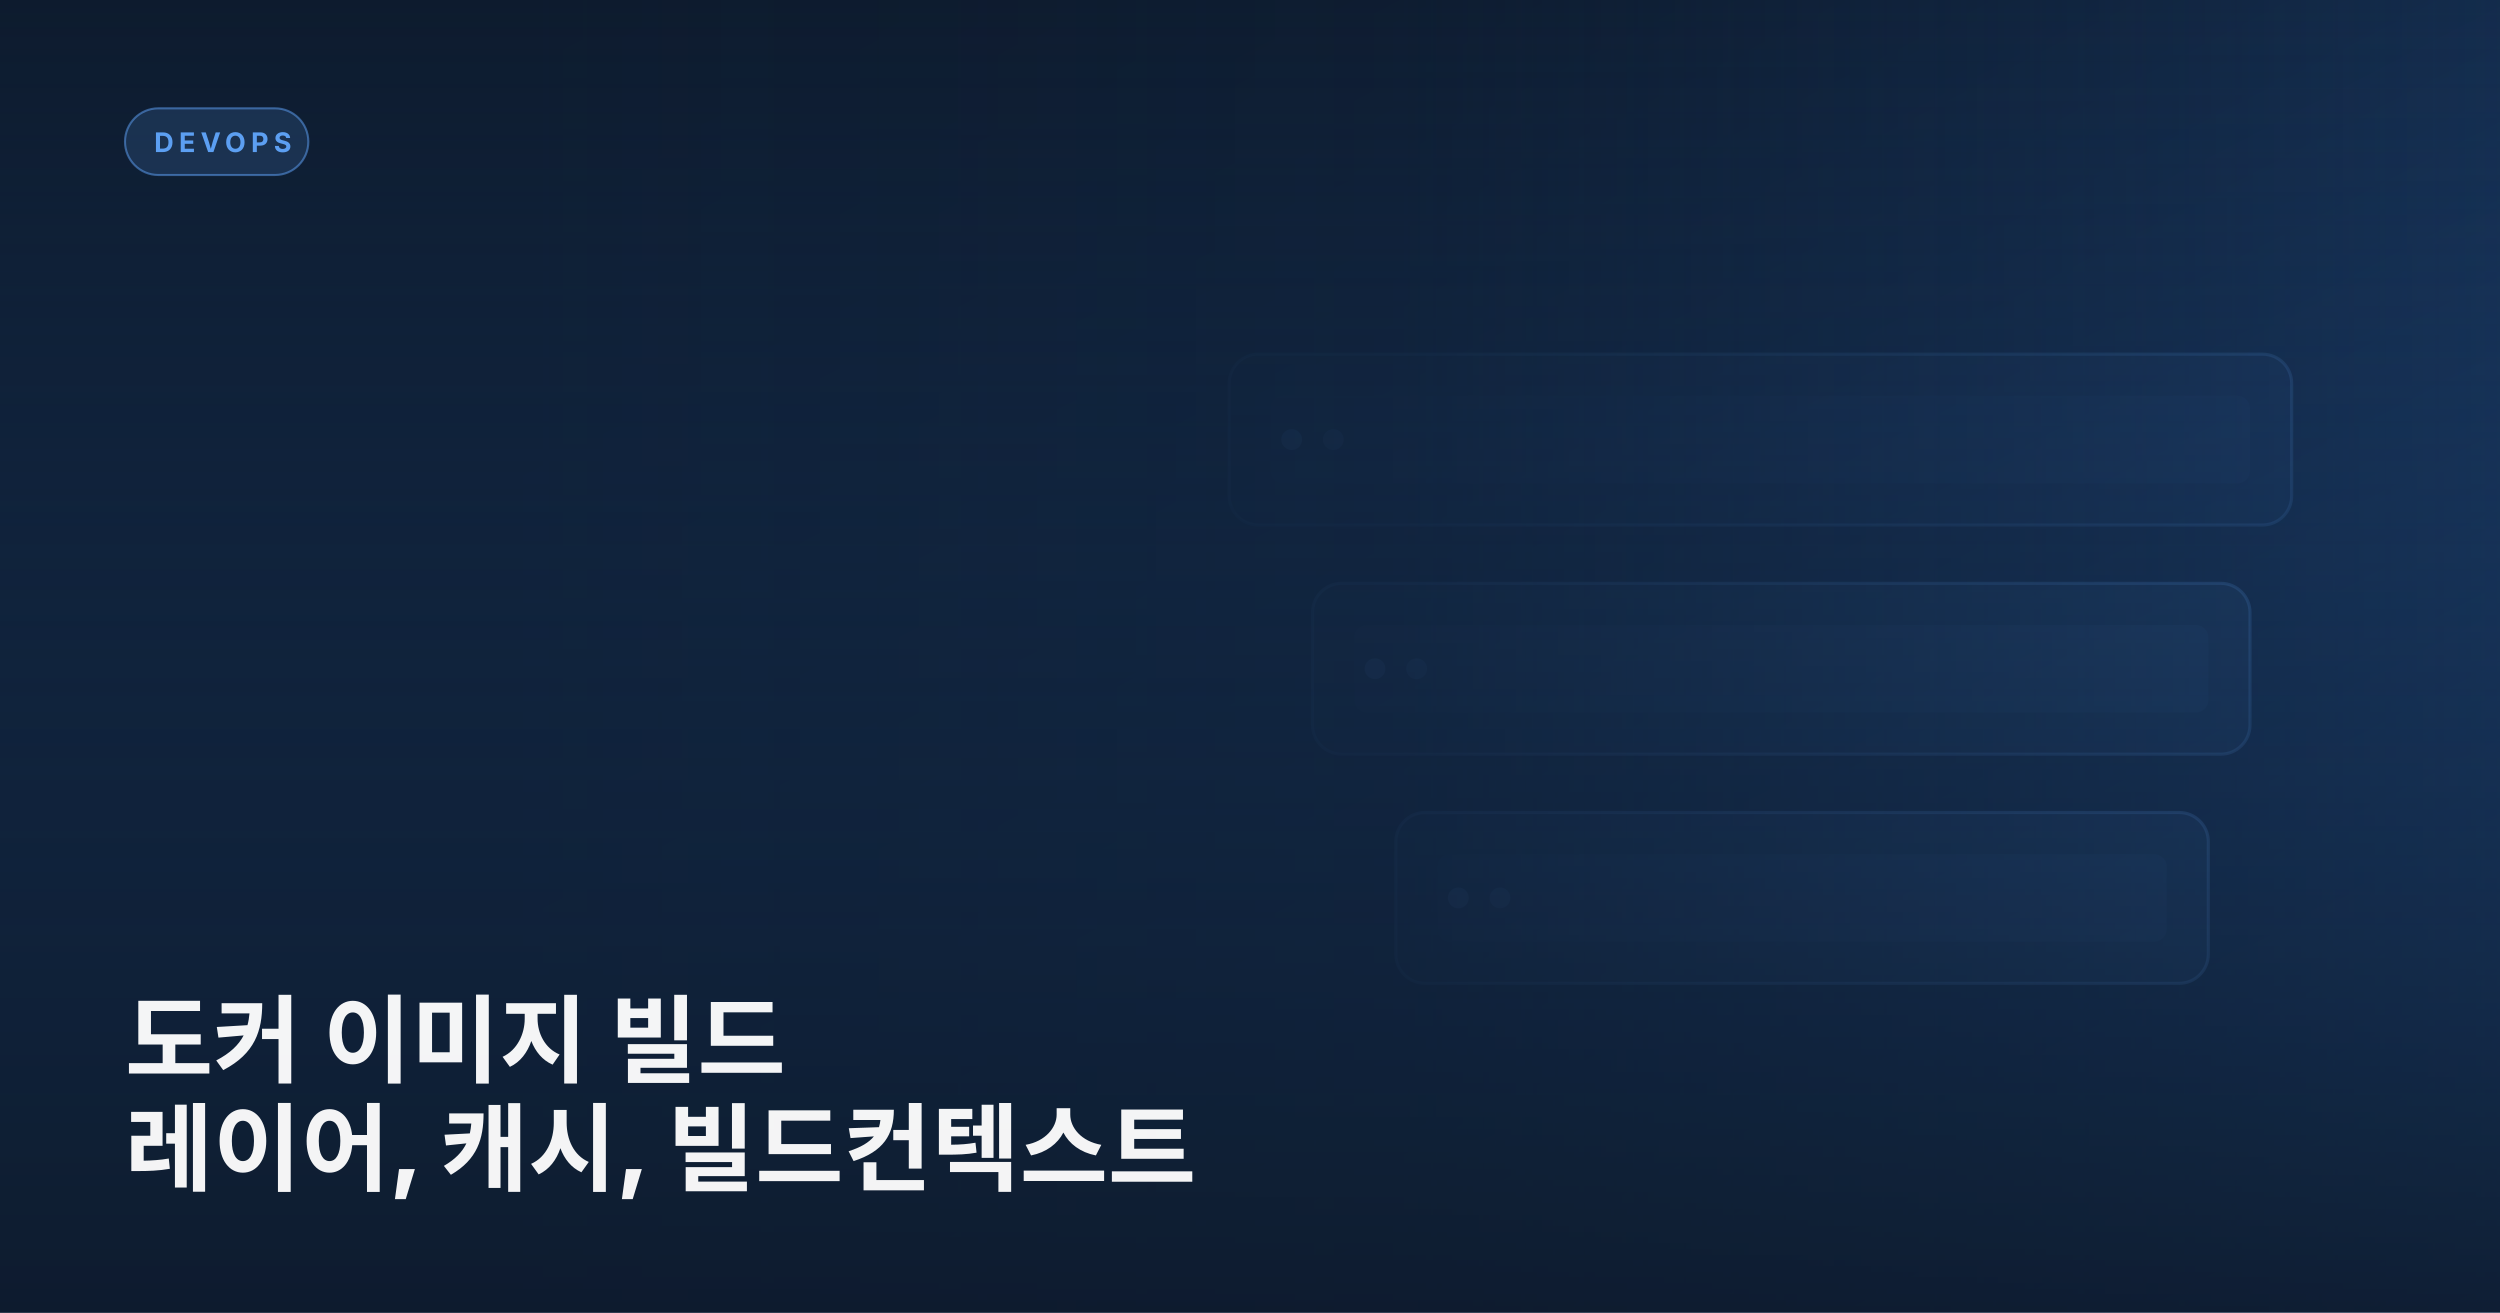
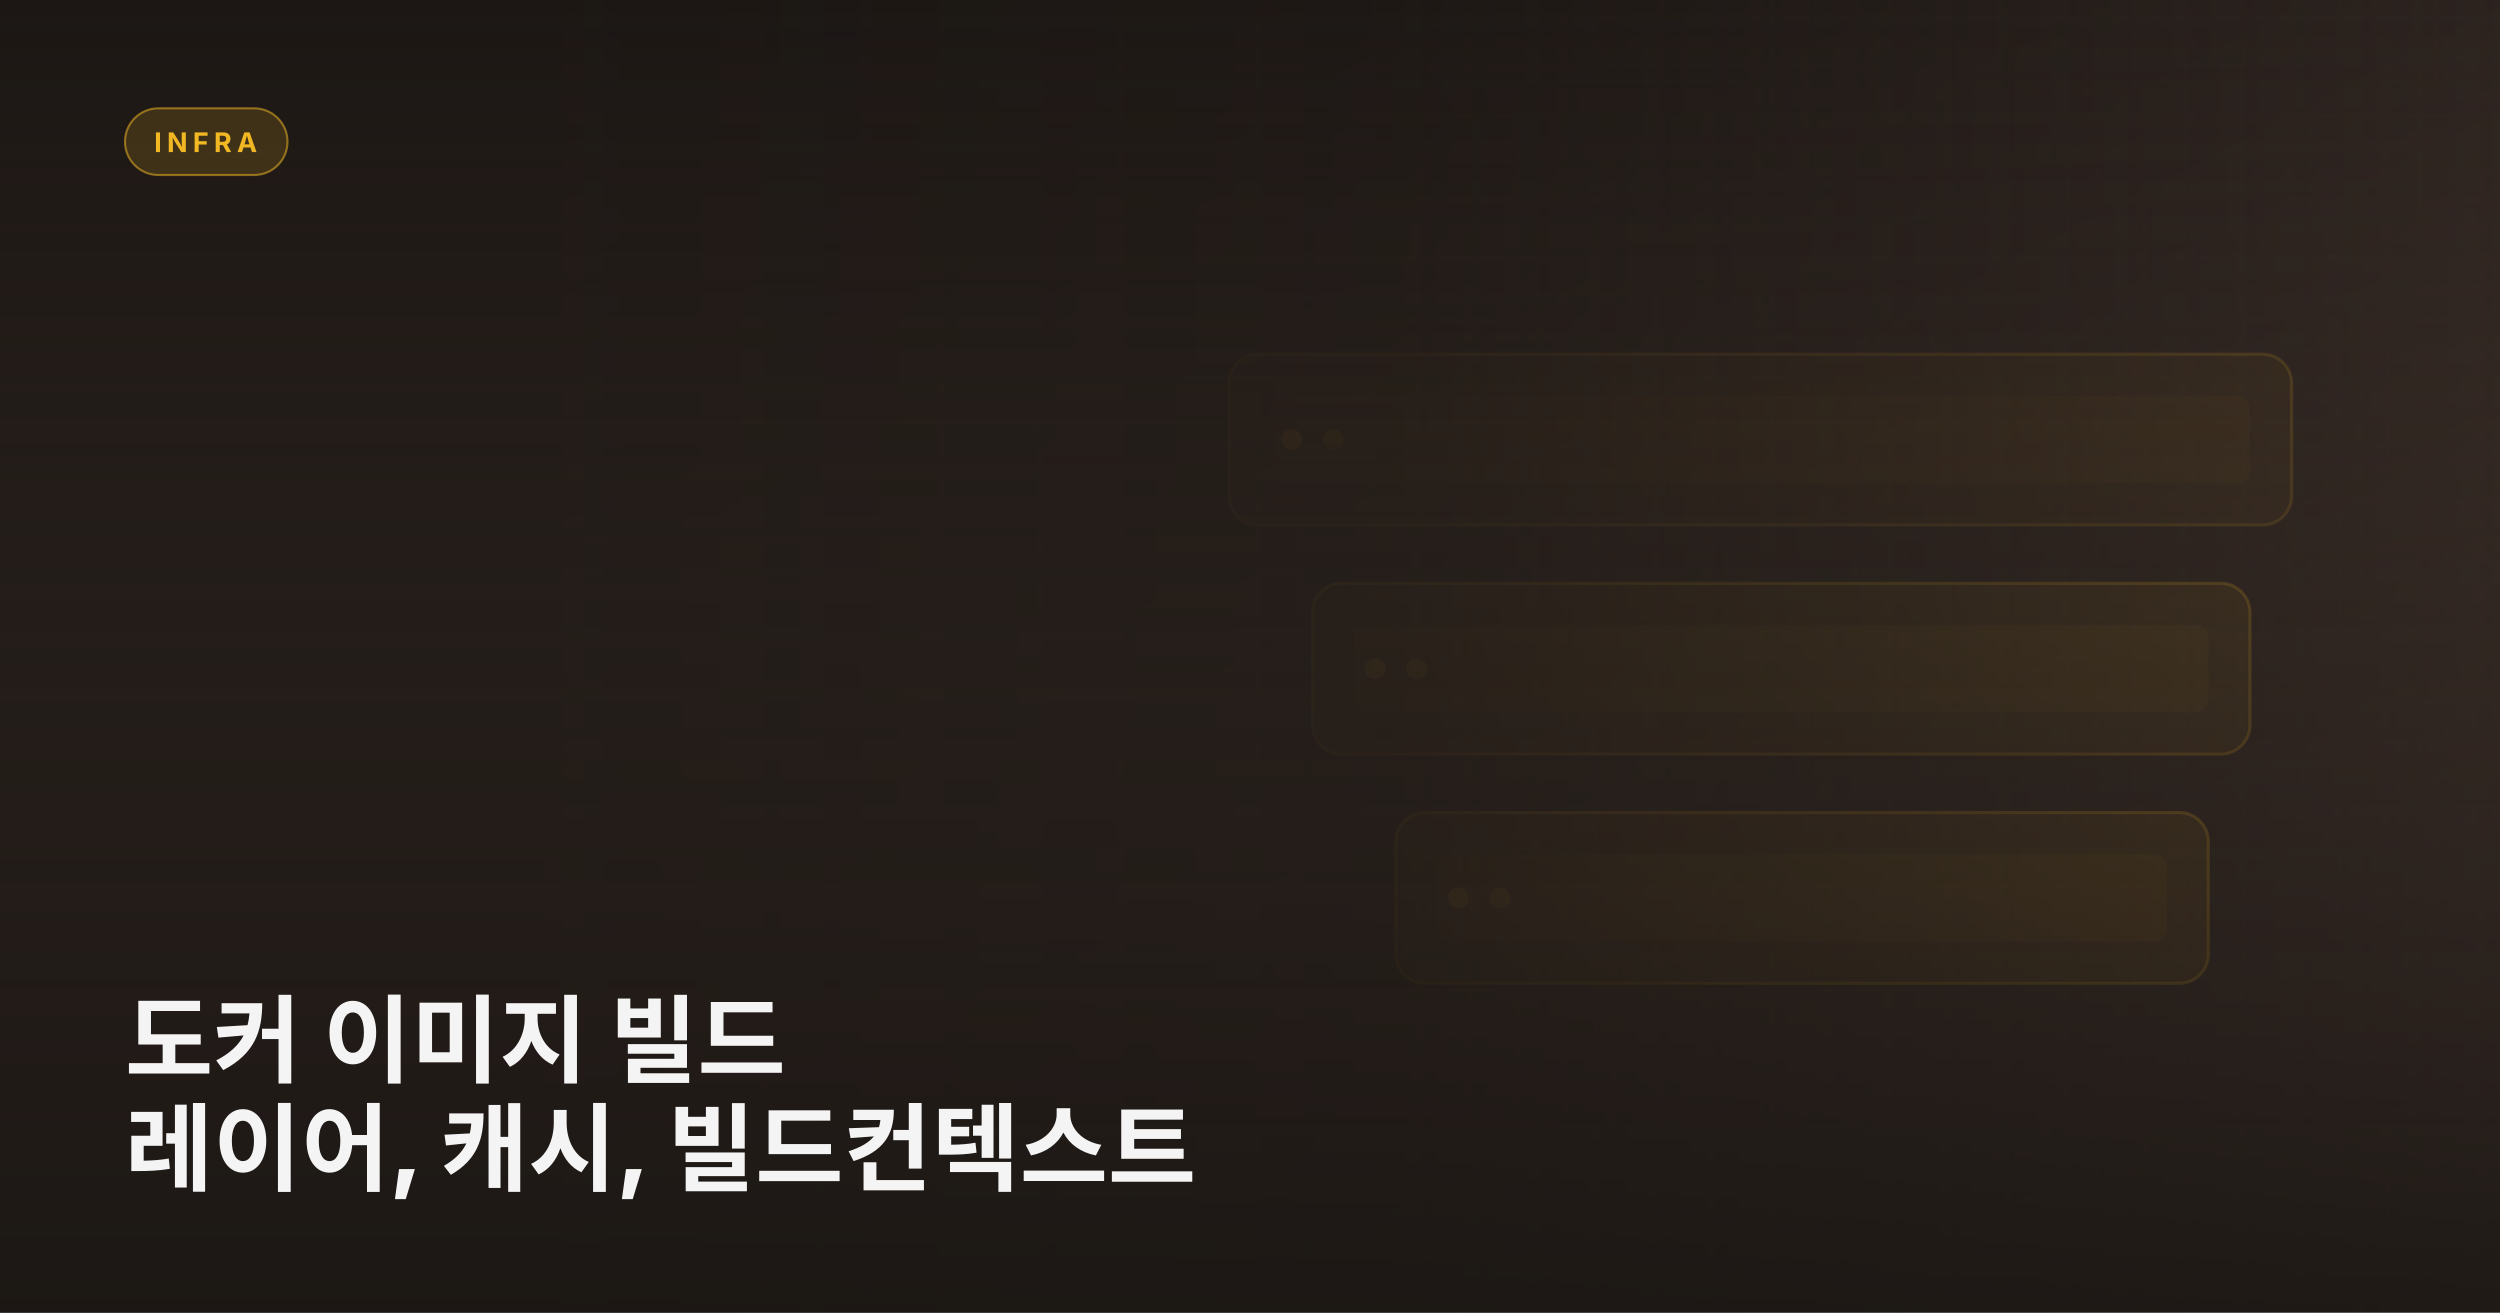
<svg xmlns="http://www.w3.org/2000/svg" width="1200" height="630" viewBox="0 0 1200 630">
  <defs>
    <linearGradient id="bg" x1="0%" y1="0%" x2="100%" y2="100%">
-       <stop offset="0%" stop-color="#0d1b2e" />
-       <stop offset="100%" stop-color="#1a3d6b" />
+       <stop offset="0%" stop-color="#1c1714" />
+       <stop offset="100%" stop-color="#3d302a" />
    </linearGradient>
    <linearGradient id="lf" x1="100%" y1="0%" x2="20%" y2="0%">
-       <stop offset="0%" stop-color="#0d1b2e" stop-opacity="0" />
-       <stop offset="55%" stop-color="#0d1b2e" stop-opacity="0.82" />
-       <stop offset="100%" stop-color="#0d1b2e" stop-opacity="1" />
+       <stop offset="0%" stop-color="#1c1714" stop-opacity="0" />
+       <stop offset="55%" stop-color="#1c1714" stop-opacity="0.82" />
+       <stop offset="100%" stop-color="#1c1714" stop-opacity="1" />
    </linearGradient>
    <linearGradient id="bf" x1="0%" y1="0%" x2="0%" y2="100%">
-       <stop offset="0%" stop-color="#1a3d6b" stop-opacity="0" />
-       <stop offset="100%" stop-color="#0d1b2e" stop-opacity="0.9" />
+       <stop offset="0%" stop-color="#3d302a" stop-opacity="0" />
+       <stop offset="100%" stop-color="#1c1714" stop-opacity="0.9" />
    </linearGradient>
  </defs>
  <rect width="1200" height="630" fill="url(#bg)" />
-   <rect x="590" y="170" width="510" height="82" rx="14" fill="#60a5fa" fill-opacity="0.06" stroke="#60a5fa" stroke-width="1.5" stroke-opacity="0.2" />
-   <rect x="610" y="190" width="470" height="42" rx="6" fill="#60a5fa" fill-opacity="0.04" />
-   <circle cx="620" cy="211" r="5" fill="#60a5fa" fill-opacity="0.35" />
-   <circle cx="640" cy="211" r="5" fill="#60a5fa" fill-opacity="0.25" />
-   <rect x="630" y="280" width="450" height="82" rx="14" fill="#60a5fa" fill-opacity="0.11" stroke="#60a5fa" stroke-width="1.5" stroke-opacity="0.32" />
-   <rect x="650" y="300" width="410" height="42" rx="6" fill="#60a5fa" fill-opacity="0.07" />
-   <circle cx="660" cy="321" r="5" fill="#60a5fa" fill-opacity="0.45" />
-   <circle cx="680" cy="321" r="5" fill="#60a5fa" fill-opacity="0.33" />
-   <rect x="670" y="390" width="390" height="82" rx="14" fill="#60a5fa" fill-opacity="0.16" stroke="#60a5fa" stroke-width="1.5" stroke-opacity="0.44" />
-   <rect x="690" y="410" width="350" height="42" rx="6" fill="#60a5fa" fill-opacity="0.1" />
-   <circle cx="700" cy="431" r="5" fill="#60a5fa" fill-opacity="0.55" />
-   <circle cx="720" cy="431" r="5" fill="#60a5fa" fill-opacity="0.41" />
+   <rect x="590" y="170" width="510" height="82" rx="14" fill="#fbbf24" fill-opacity="0.06" stroke="#fbbf24" stroke-width="1.5" stroke-opacity="0.2" />
+   <rect x="610" y="190" width="470" height="42" rx="6" fill="#fbbf24" fill-opacity="0.04" />
+   <circle cx="620" cy="211" r="5" fill="#fbbf24" fill-opacity="0.35" />
+   <circle cx="640" cy="211" r="5" fill="#fbbf24" fill-opacity="0.25" />
+   <rect x="630" y="280" width="450" height="82" rx="14" fill="#fbbf24" fill-opacity="0.11" stroke="#fbbf24" stroke-width="1.5" stroke-opacity="0.32" />
+   <rect x="650" y="300" width="410" height="42" rx="6" fill="#fbbf24" fill-opacity="0.07" />
+   <circle cx="660" cy="321" r="5" fill="#fbbf24" fill-opacity="0.45" />
+   <circle cx="680" cy="321" r="5" fill="#fbbf24" fill-opacity="0.33" />
+   <rect x="670" y="390" width="390" height="82" rx="14" fill="#fbbf24" fill-opacity="0.16" stroke="#fbbf24" stroke-width="1.5" stroke-opacity="0.44" />
+   <rect x="690" y="410" width="350" height="42" rx="6" fill="#fbbf24" fill-opacity="0.1" />
+   <circle cx="700" cy="431" r="5" fill="#fbbf24" fill-opacity="0.55" />
+   <circle cx="720" cy="431" r="5" fill="#fbbf24" fill-opacity="0.41" />
  <rect width="1200" height="630" fill="url(#lf)" />
  <rect width="1200" height="630" fill="url(#bf)" />
-   <rect x="60" y="52" width="88" height="32" rx="16" fill="#60a5fa" fill-opacity="0.15" stroke="#60a5fa" stroke-width="1" stroke-opacity="0.5" />
-   <text x="74" y="73" font-family="system-ui,-apple-system,Segoe UI,sans-serif" font-size="13" font-weight="700" letter-spacing="2.5" fill="#60a5fa" fill-opacity="0.95">DEVOPS</text>
+   <rect x="60" y="52" width="78" height="32" rx="16" fill="#fbbf24" fill-opacity="0.15" stroke="#fbbf24" stroke-width="1" stroke-opacity="0.5" />
+   <text x="74" y="73" font-family="system-ui,-apple-system,Segoe UI,sans-serif" font-size="13" font-weight="700" letter-spacing="2.5" fill="#fbbf24" fill-opacity="0.95">INFRA</text>
  <text x="60" y="516" font-family="system-ui,-apple-system,Segoe UI,sans-serif" font-size="46" font-weight="800" fill="white" fill-opacity="0.95">도커 이미지 빌드</text>
  <text x="60" y="568" font-family="system-ui,-apple-system,Segoe UI,sans-serif" font-size="46" font-weight="800" fill="white" fill-opacity="0.95">레이어, 캐시, 빌드컨텍스트</text>
</svg>
